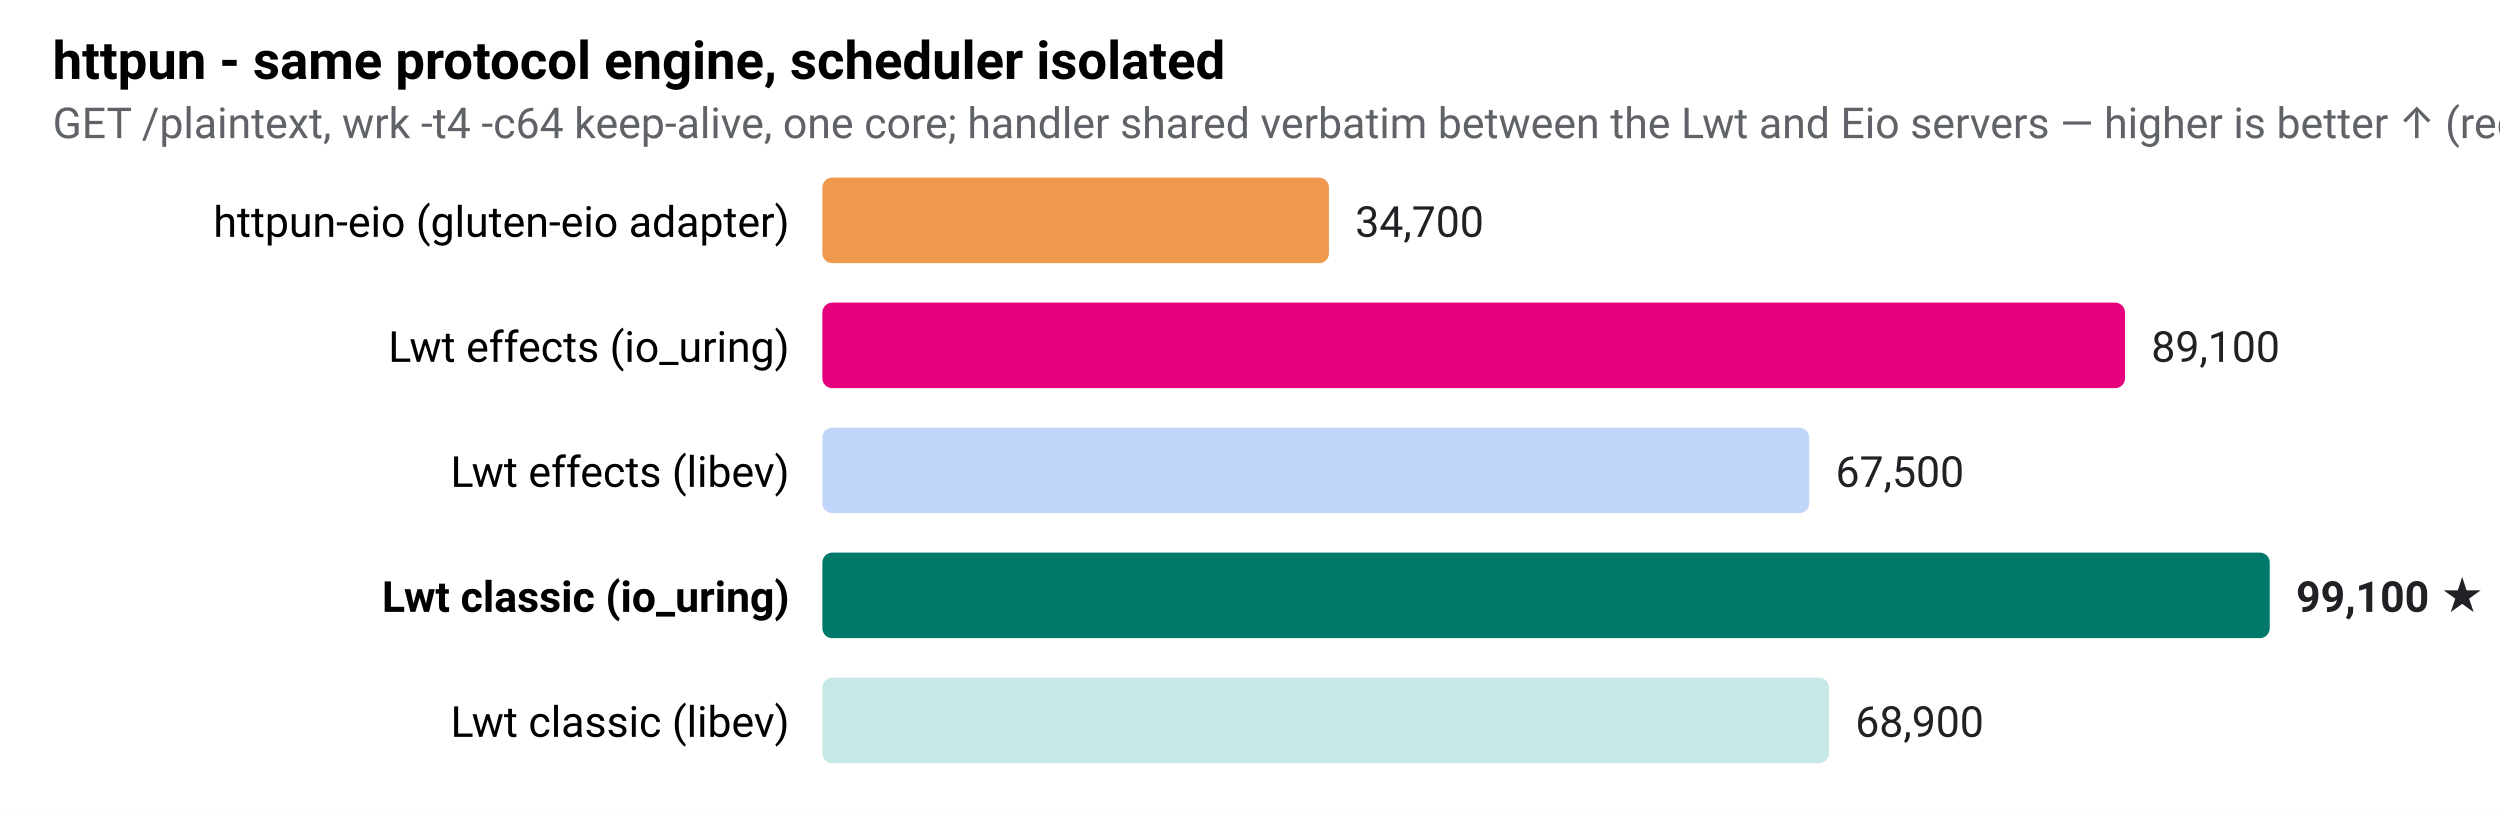
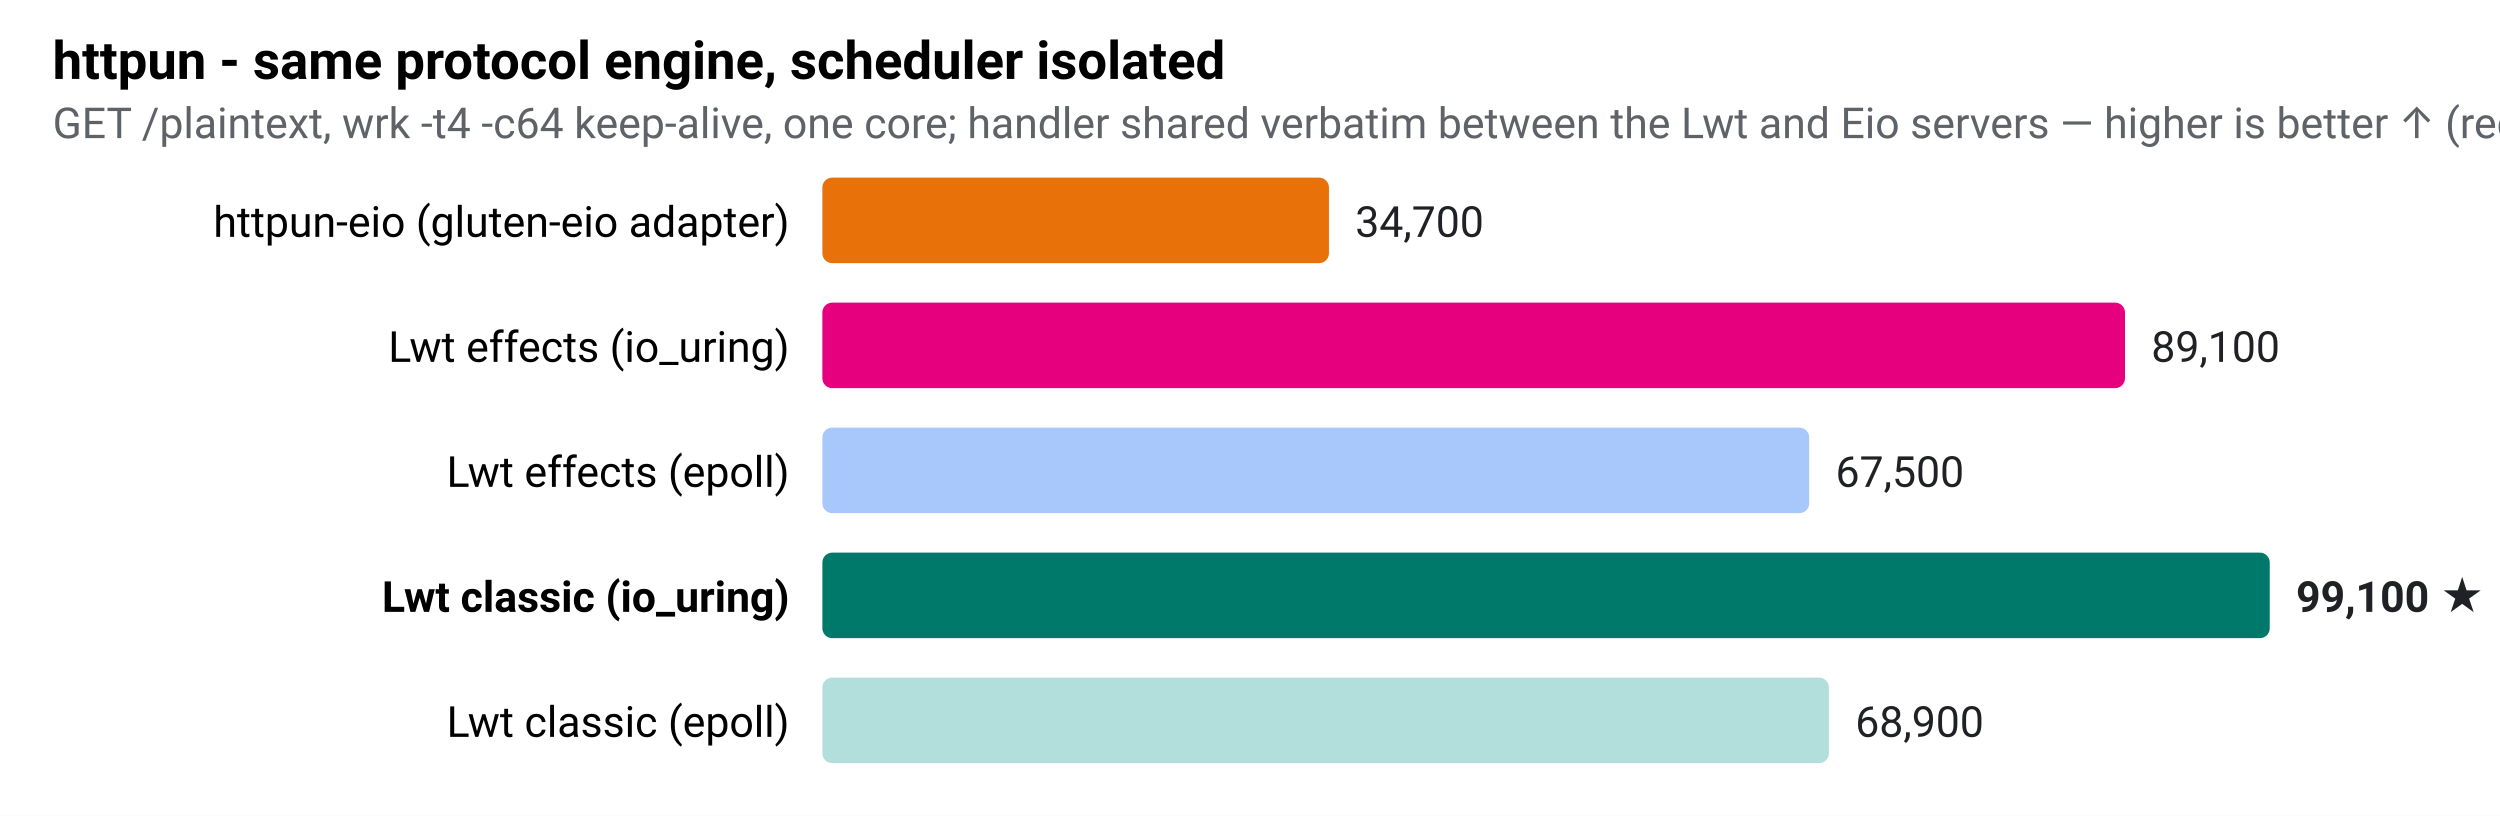
<svg xmlns="http://www.w3.org/2000/svg" width="760" height="248" font-family="-apple-system,Segoe UI,Roboto,sans-serif" font-size="13">
  <rect width="760" height="248" fill="white" />
  <text x="16" y="24" font-size="16" font-weight="700">httpun - same protocol engine, scheduler isolated</text>
  <text x="16" y="42" fill="#5f6368">GET /plaintext, wrk -t4 -c64 keep-alive, one core; handler shared verbatim between the Lwt and Eio servers — higher is better ↑ (requests / second)</text>
  <text x="240" y="72" text-anchor="end">httpun-eio (gluten-eio adapter)</text>
-   <rect x="250" y="54" width="154" height="26" rx="3" fill="#e8710a" opacity="0.72" />
+   <rect x="250" y="54" width="154" height="26" rx="3" fill="#e8710a" />
  <text x="412" y="72" fill="#202124">34,700</text>
  <text x="240" y="110" text-anchor="end">Lwt effects (io_uring)</text>
  <rect x="250" y="92" width="396" height="26" rx="3" fill="#e6007e" />
  <text x="654" y="110" fill="#202124">89,100</text>
-   <text x="240" y="148" text-anchor="end">Lwt effects (libev)</text>
-   <rect x="250" y="130" width="300" height="26" rx="3" fill="#a8c7fa" opacity="0.72" />
+   <text x="240" y="148" text-anchor="end">Lwt effects (epoll)</text>
+   <rect x="250" y="130" width="300" height="26" rx="3" fill="#a8c7fa" />
  <text x="558" y="148" fill="#202124">67,500</text>
  <text x="240" y="186" text-anchor="end" font-weight="700">Lwt classic (io_uring)</text>
  <rect x="250" y="168" width="440" height="26" rx="3" fill="#00796b" />
  <text x="698" y="186" fill="#202124" font-weight="700">99,100 ★</text>
-   <text x="240" y="224" text-anchor="end">Lwt classic (libev)</text>
-   <rect x="250" y="206" width="306" height="26" rx="3" fill="#b2dfdb" opacity="0.72" />
+   <text x="240" y="224" text-anchor="end">Lwt classic (epoll)</text>
+   <rect x="250" y="206" width="306" height="26" rx="3" fill="#b2dfdb" />
  <text x="564" y="224" fill="#202124">68,900</text>
</svg>
